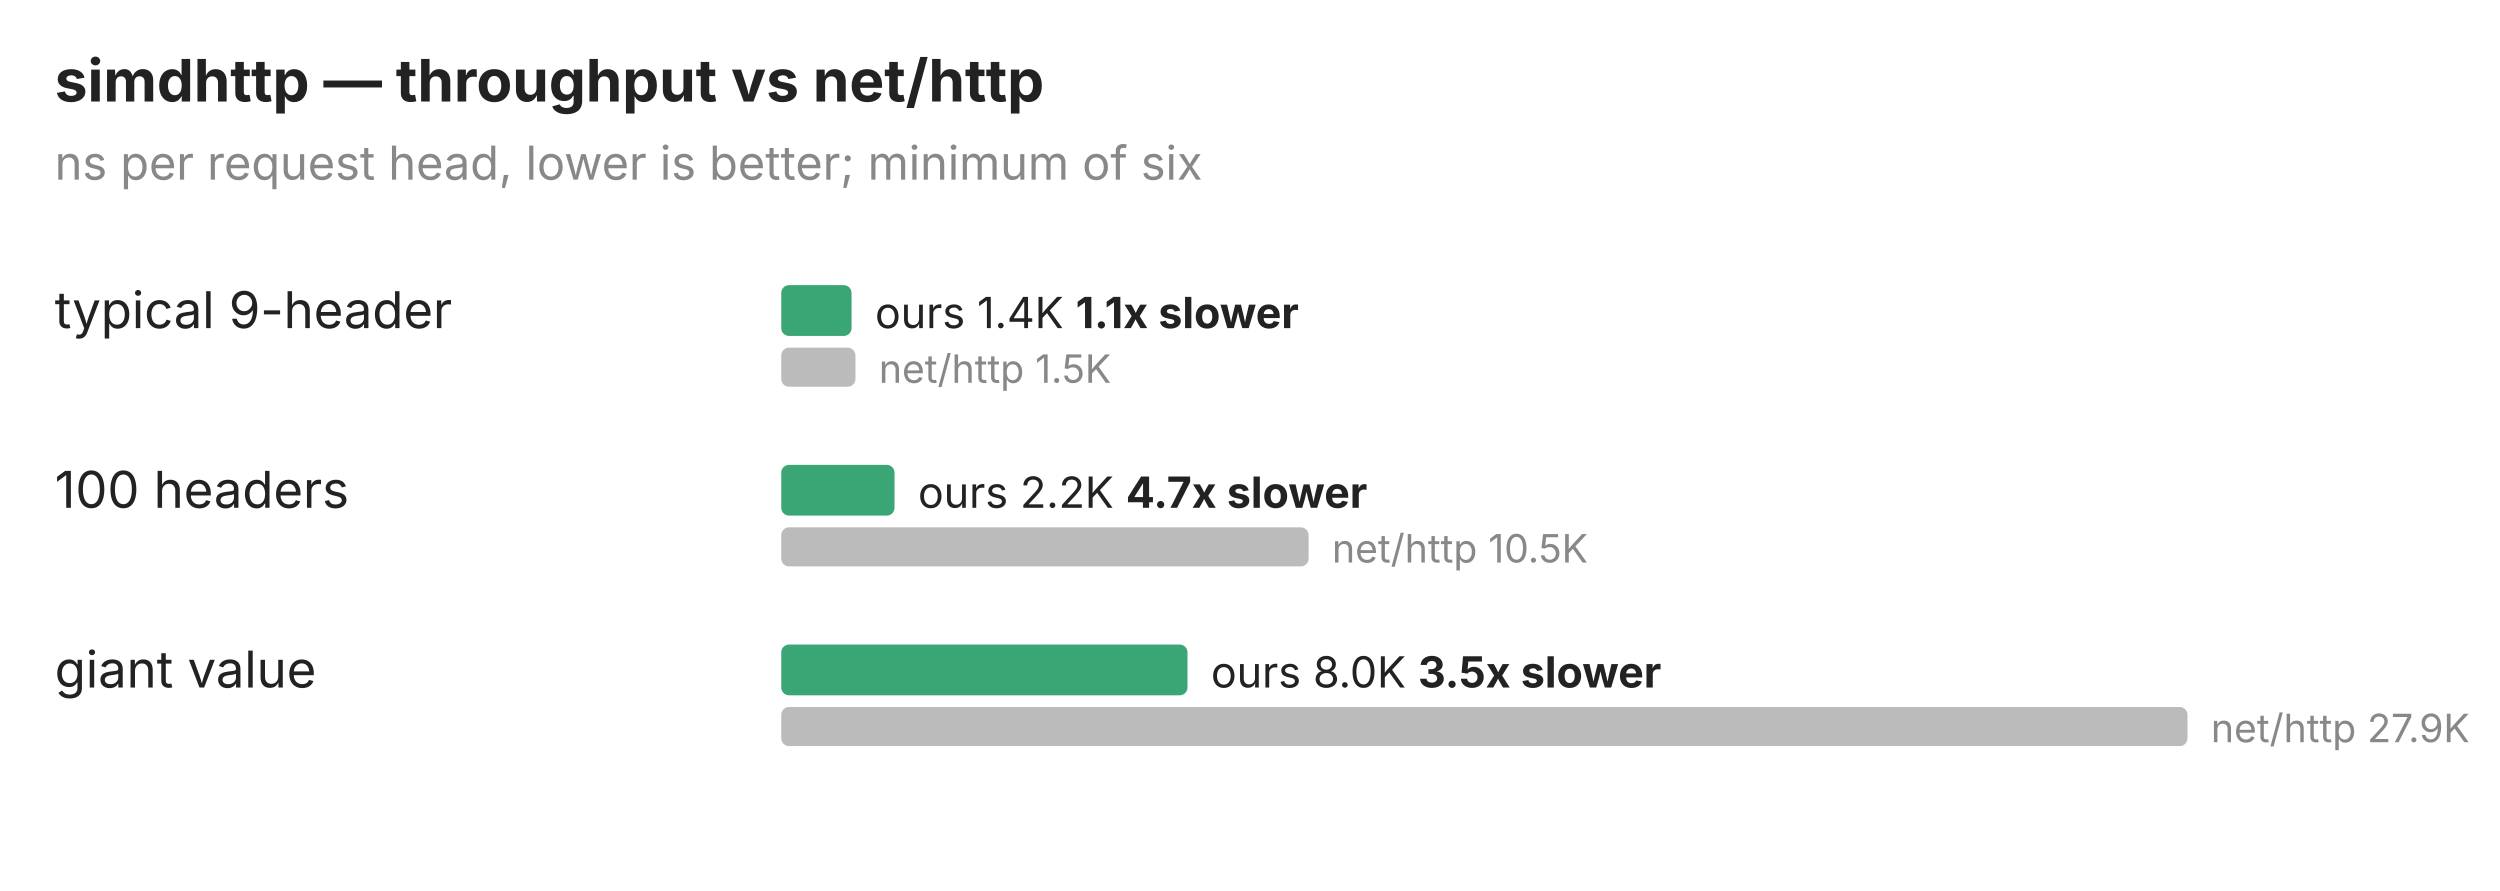
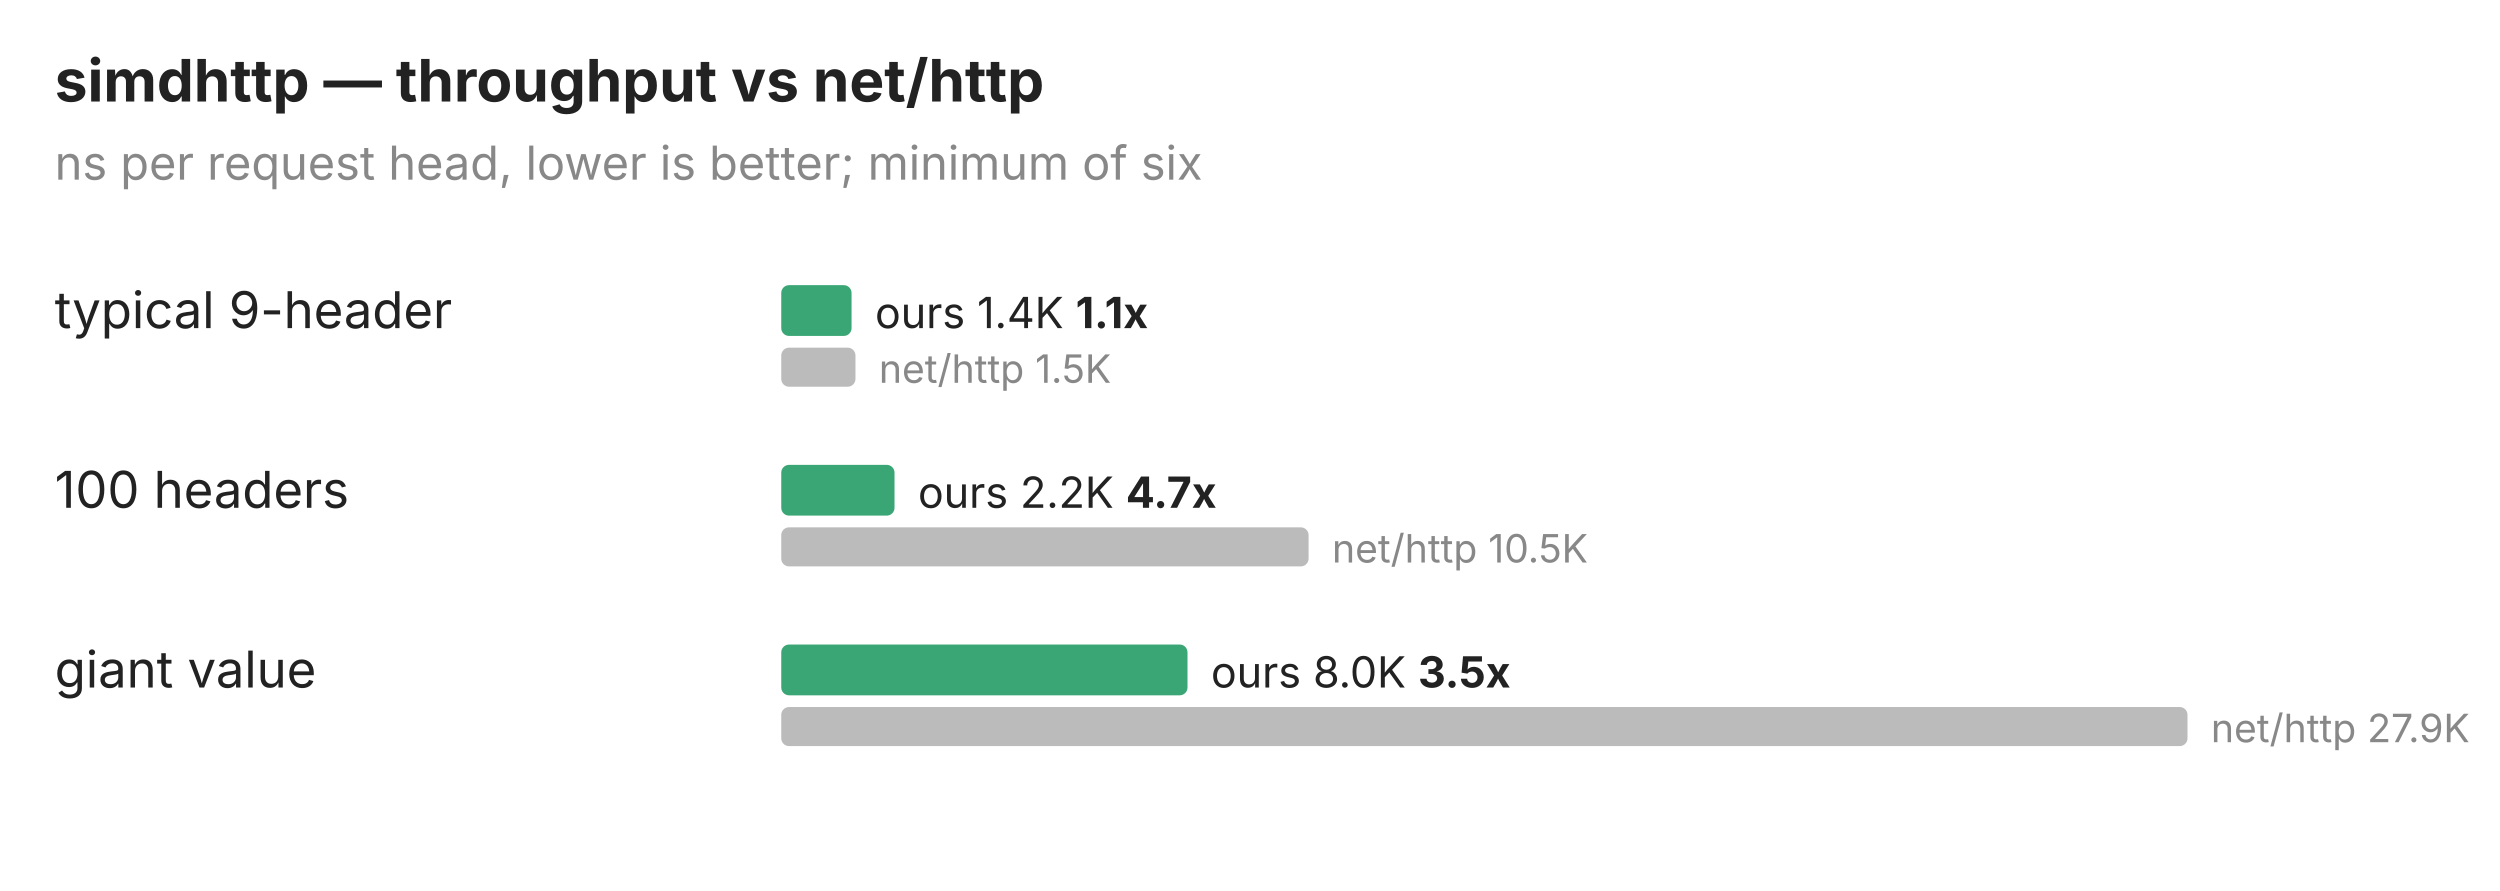
<svg xmlns="http://www.w3.org/2000/svg" width="640" height="228" font-family="system-ui,-apple-system,sans-serif" font-size="13">
  <style>text{fill:#222}.mut{fill:#888}@media(prefers-color-scheme:dark){text{fill:#e0e0e0}.mut{fill:#999}}</style>
  <text x="14" y="26" font-size="15" font-weight="700">simdhttp — throughput vs net/http</text>
  <text x="14" y="46" class="mut" font-size="12">ns per request head, lower is better; minimum of six</text>
  <text x="14" y="84">typical 9-header</text>
  <rect x="200" y="73" width="18" height="13" rx="2" fill="#3aa675" />
-   <text x="224" y="84" font-size="11">ours 1.4K  <tspan font-weight="700">1.1x slower</tspan>
+   <text x="224" y="84" font-size="11">ours 1.4K  <tspan font-weight="700">1.1x</tspan>
  </text>
  <rect x="200" y="89" width="19" height="10" rx="2" fill="#bbb" />
  <text x="225" y="98" class="mut" font-size="10">net/http 1.5K</text>
  <text x="14" y="130">100 headers</text>
  <rect x="200" y="119" width="29" height="13" rx="2" fill="#3aa675" />
-   <text x="235" y="130" font-size="11">ours 2.2K  <tspan font-weight="700">4.7x slower</tspan>
+   <text x="235" y="130" font-size="11">ours 2.2K  <tspan font-weight="700">4.7x</tspan>
  </text>
  <rect x="200" y="135" width="135" height="10" rx="2" fill="#bbb" />
  <text x="341" y="144" class="mut" font-size="10">net/http 10.5K</text>
  <text x="14" y="176">giant value</text>
  <rect x="200" y="165" width="104" height="13" rx="2" fill="#3aa675" />
-   <text x="310" y="176" font-size="11">ours 8.0K  <tspan font-weight="700">3.5x slower</tspan>
+   <text x="310" y="176" font-size="11">ours 8.0K  <tspan font-weight="700">3.5x</tspan>
  </text>
  <rect x="200" y="181" width="360" height="10" rx="2" fill="#bbb" />
  <text x="566" y="190" class="mut" font-size="10">net/http 27.9K</text>
</svg>
